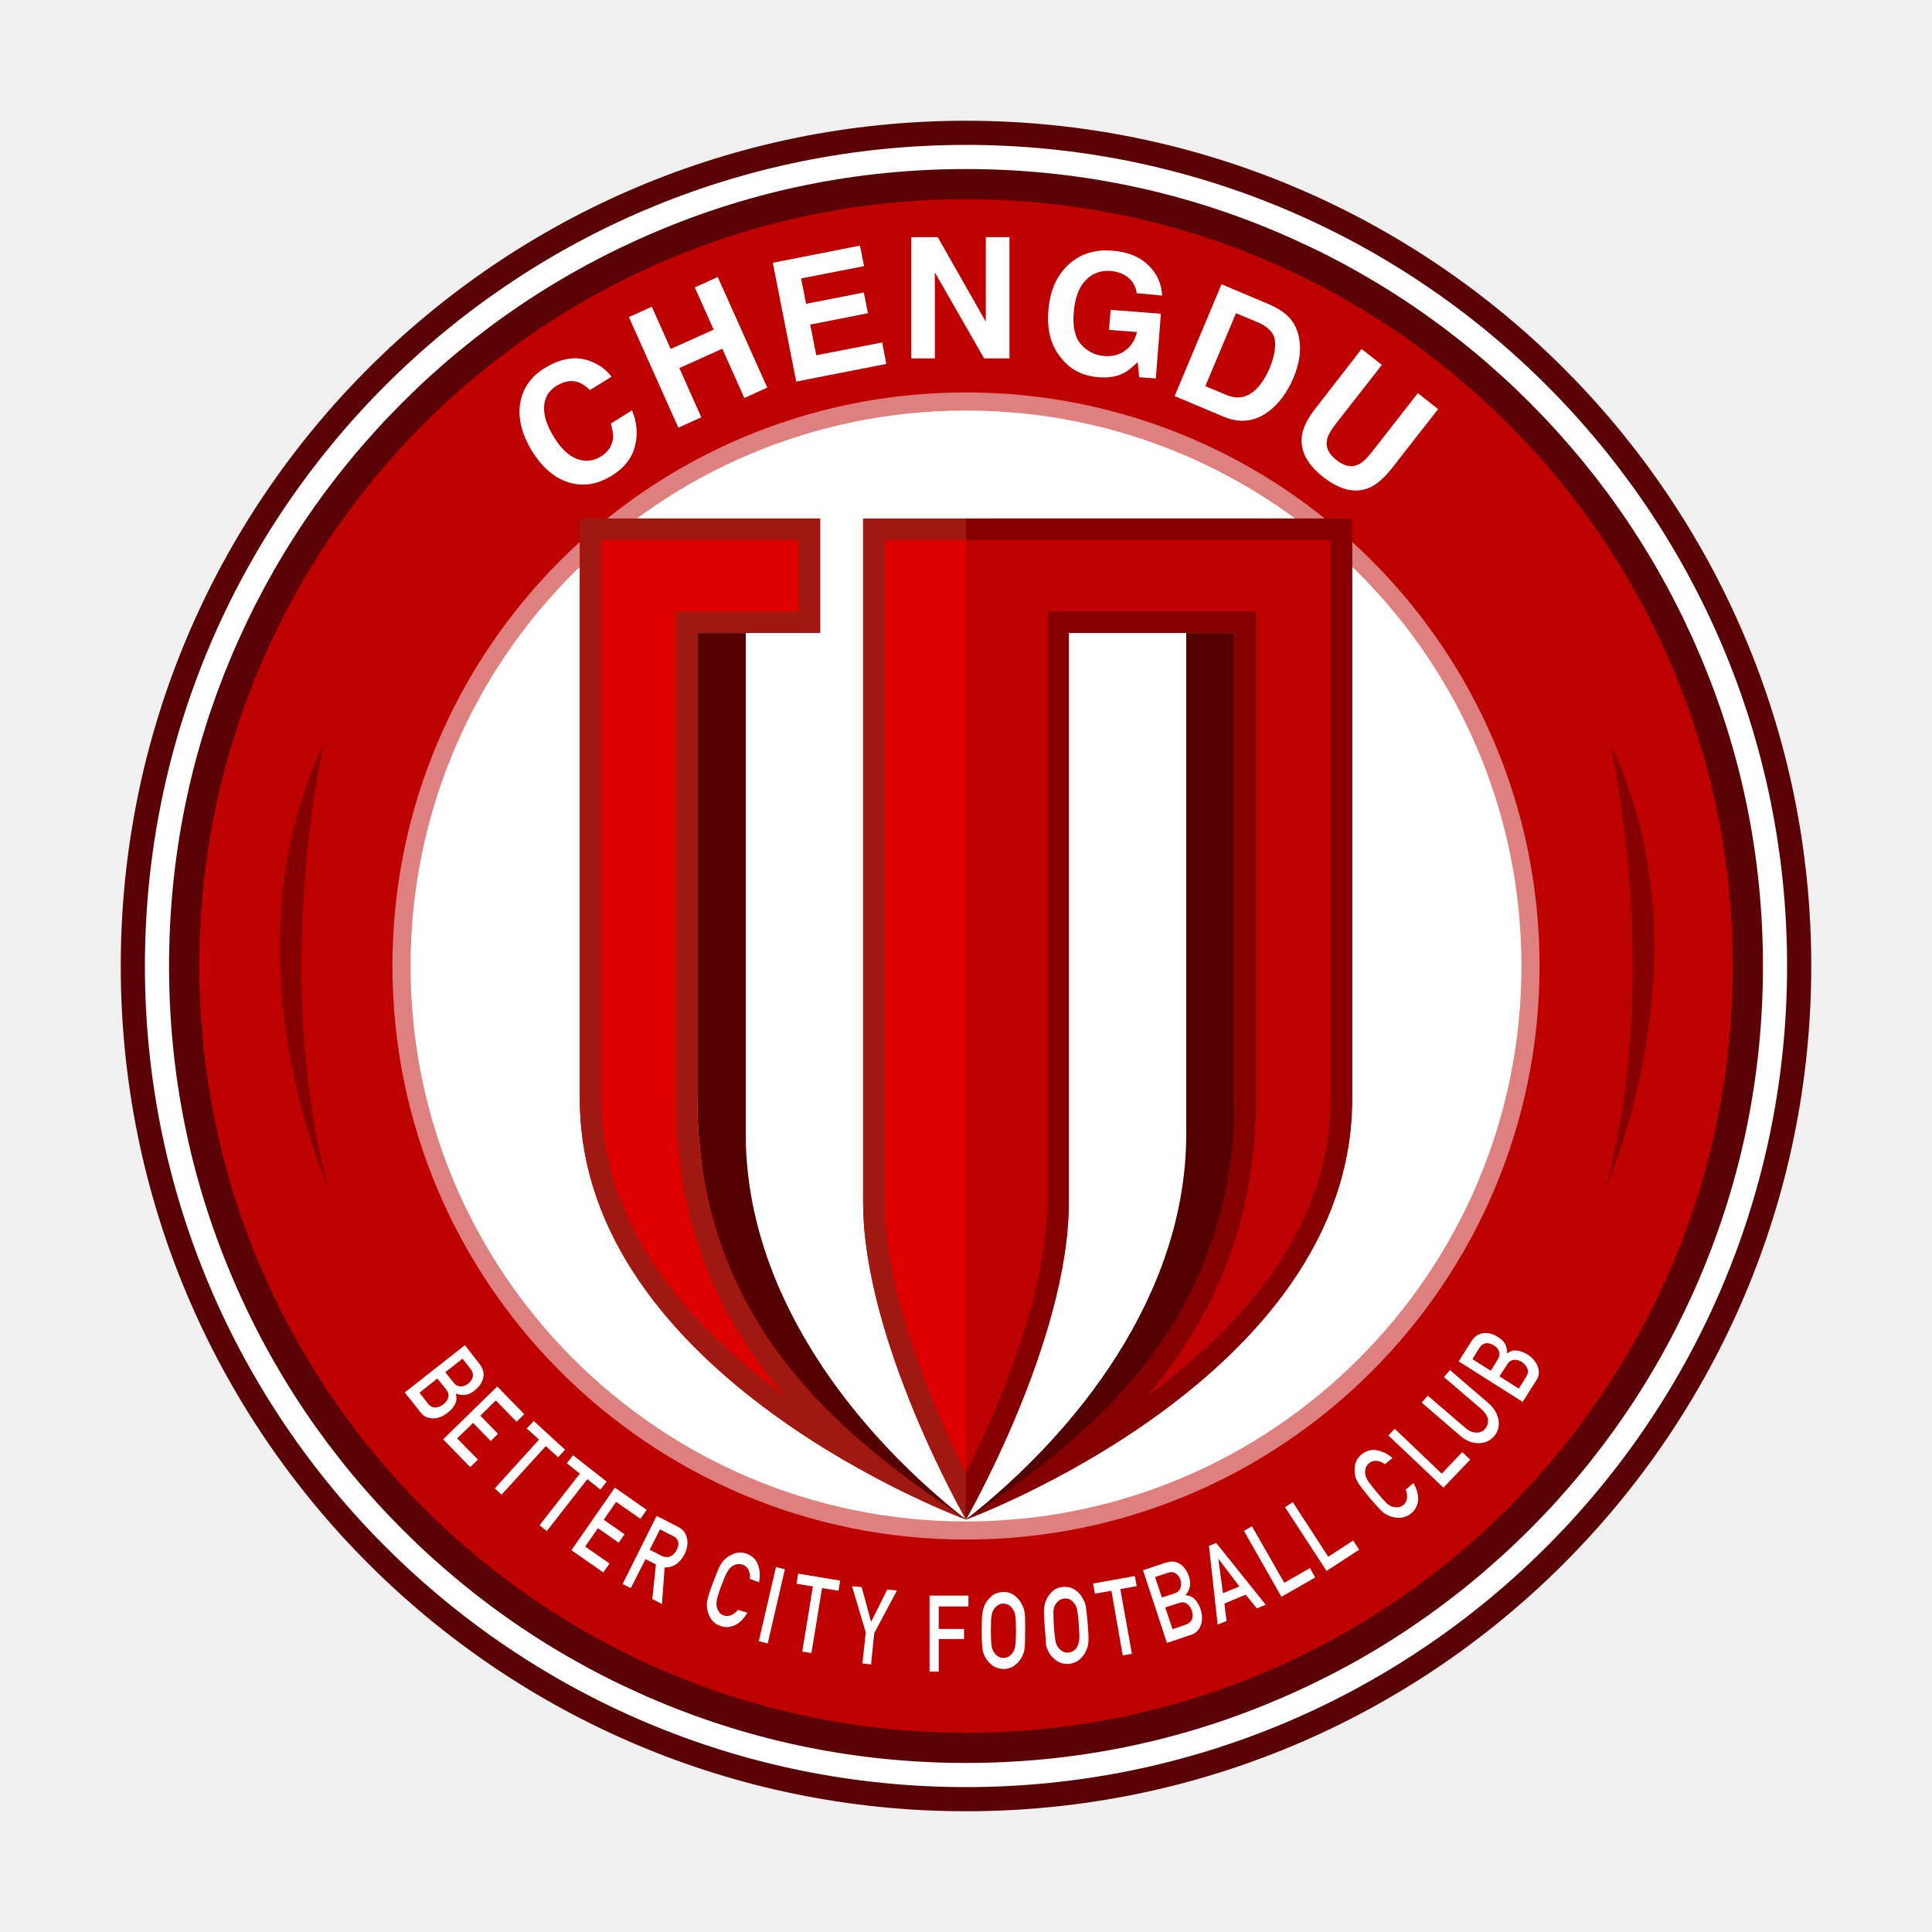
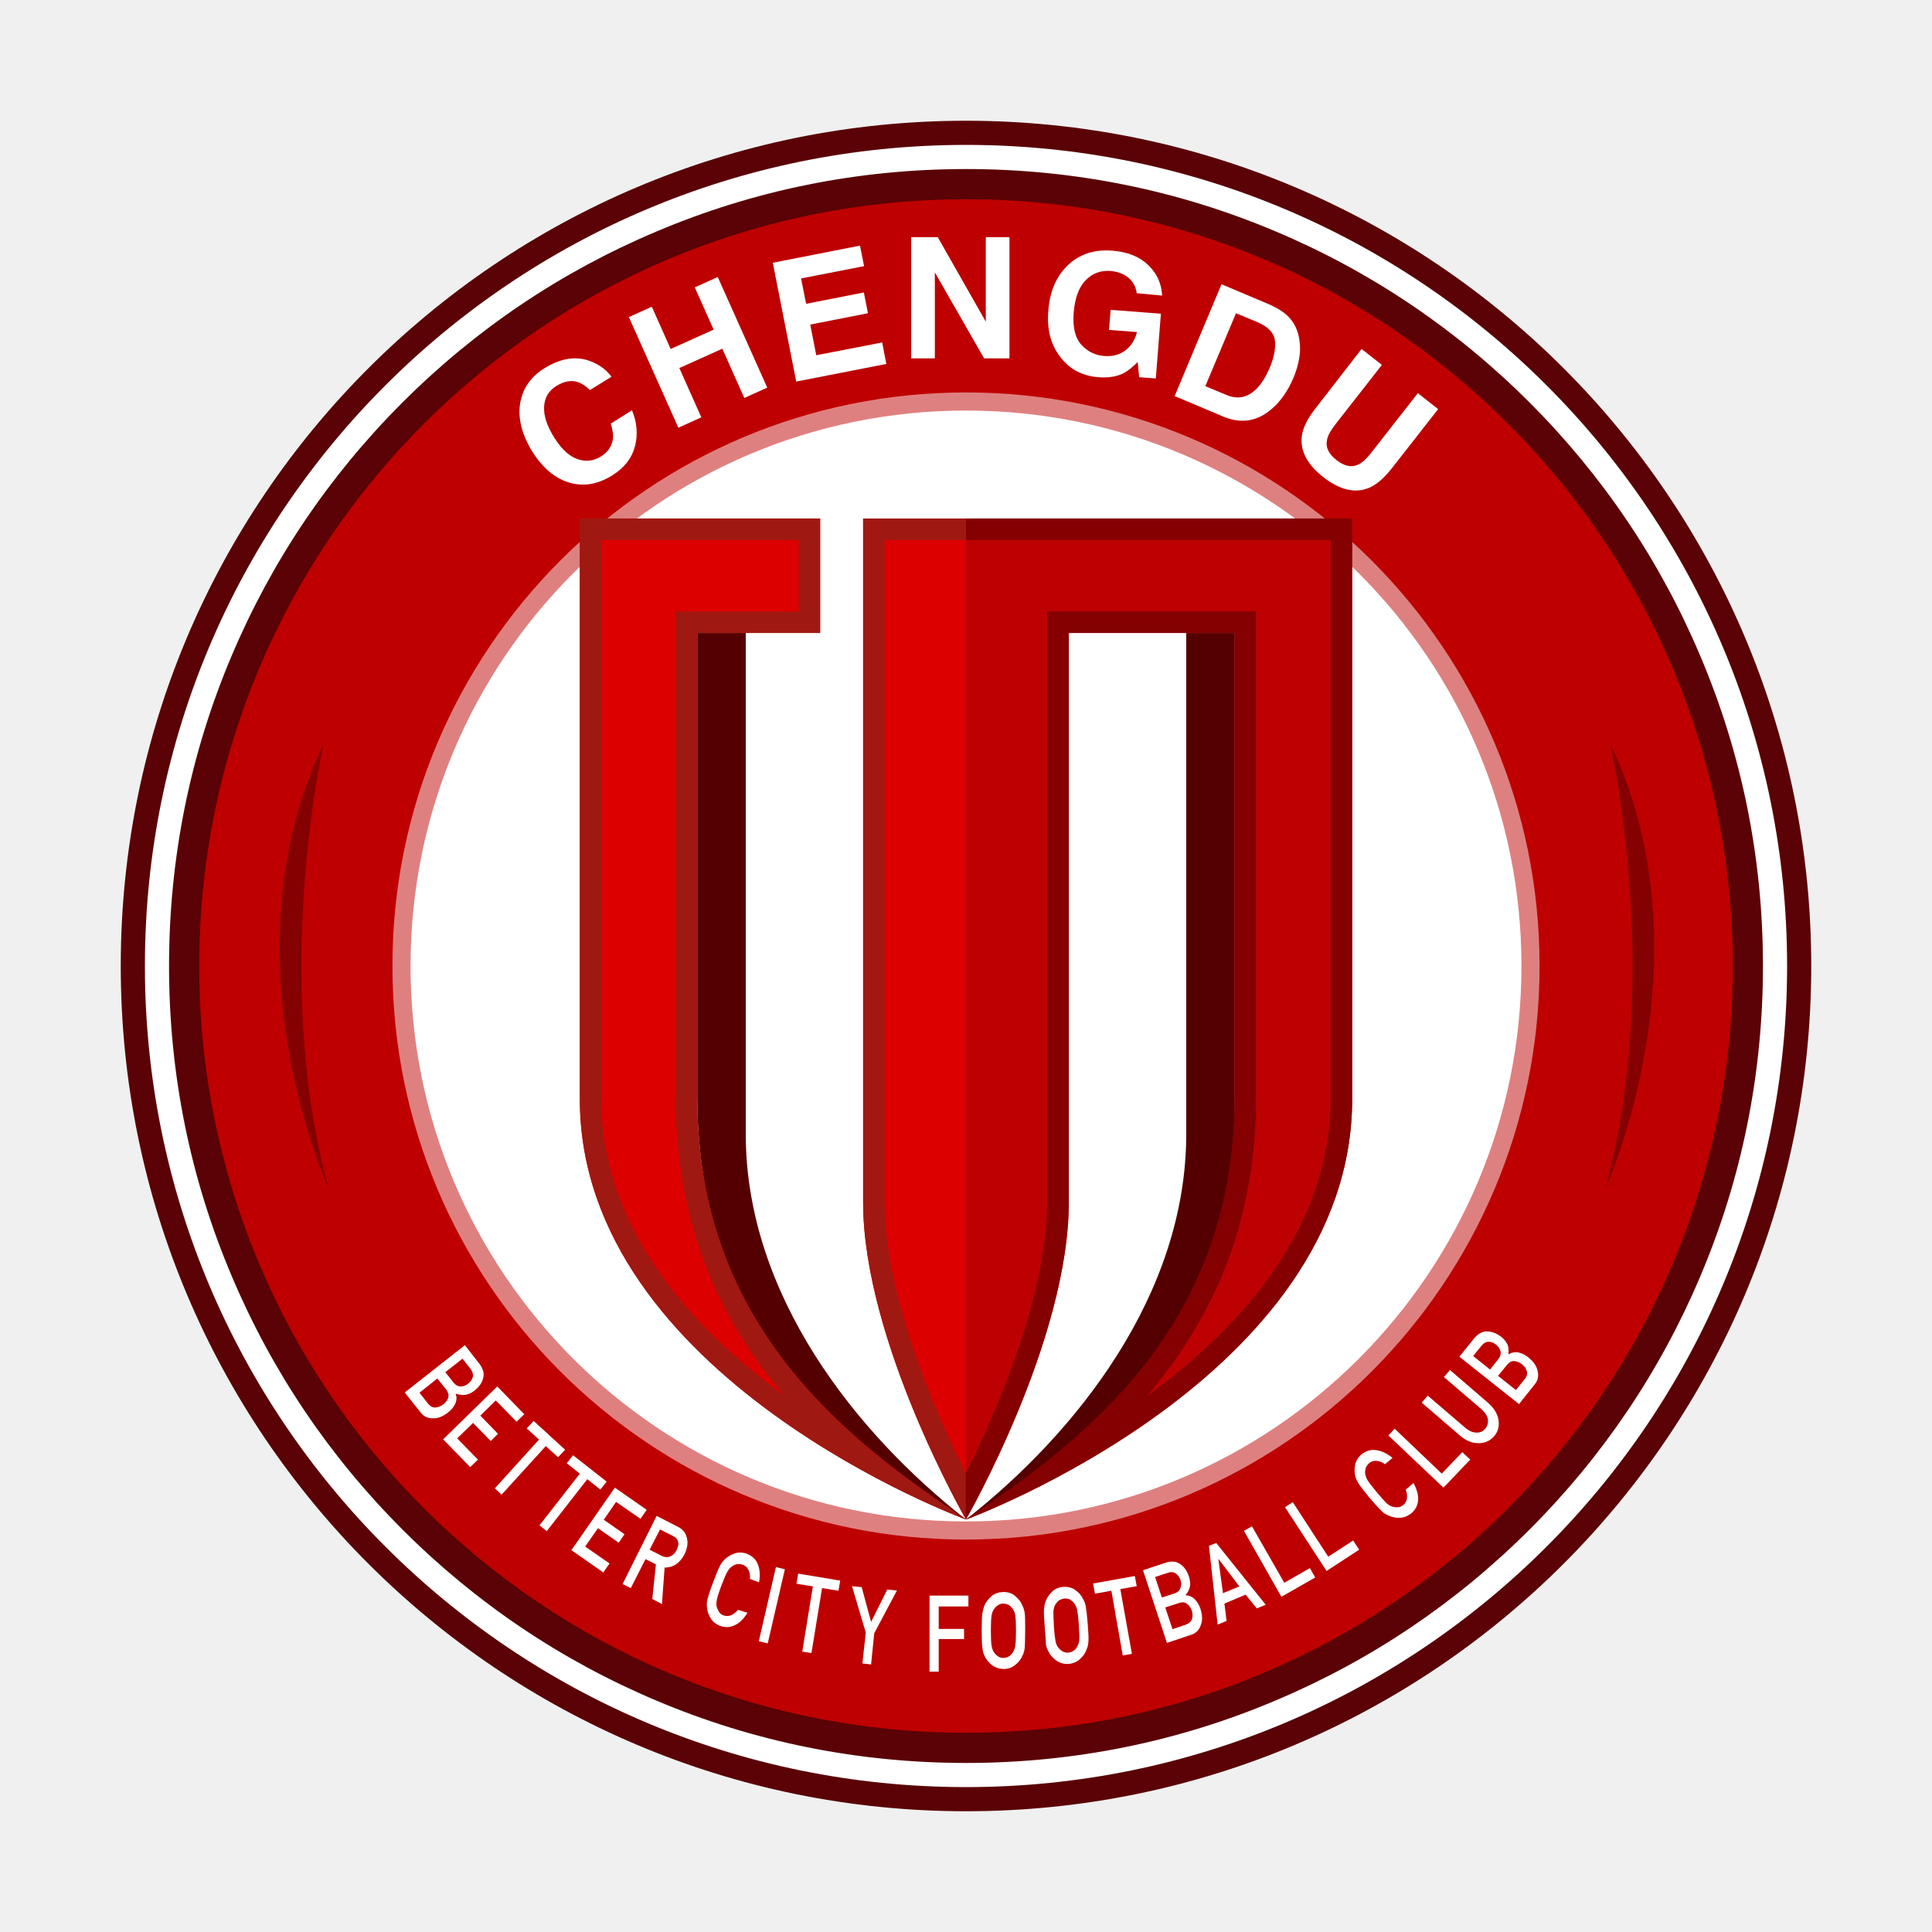
<svg xmlns="http://www.w3.org/2000/svg" version="1.1" id="图层_1" x="0px" y="0px" viewBox="0 0 800 800" style="enable-background:new 0 0 800 800;" xml:space="preserve">
  <style type="text/css">
	.st0{fill:#5A0205;}
	.st1{fill:#FFFFFF;}
	.st2{fill:#BE0000;}
	.st3{opacity:0.5;fill:#FFFFFF;}
	.st4{fill:#540000;}
	.st5{fill:#DD0000;}
	.st6{fill:#A01812;}
	.st7{fill:#BD0102;}
	.st8{fill:#840001;}
</style>
  <g>
    <g>
      <circle class="st0" cx="400" cy="400" r="350" />
      <path class="st1" d="M400,70c44.6,0,87.8,8.7,128.4,25.9c39.3,16.6,74.6,40.4,104.9,70.7s54.1,65.6,70.7,104.9    C721.3,312.2,730,355.4,730,400s-8.7,87.8-25.9,128.4c-16.6,39.3-40.4,74.6-70.7,104.9s-65.6,54.1-104.9,70.7    C487.8,721.3,444.6,730,400,730s-87.8-8.7-128.4-25.9c-39.3-16.6-74.6-40.4-104.9-70.7s-54.1-65.6-70.7-104.9    C78.7,487.8,70,444.6,70,400s8.7-87.8,25.9-128.4c16.6-39.3,40.4-74.6,70.7-104.9s65.6-54.1,104.9-70.7    C312.2,78.7,355.4,70,400,70 M400,60C212.2,60,60,212.2,60,400s152.2,340,340,340s340-152.2,340-340S587.8,60,400,60L400,60z" />
      <circle class="st2" cx="400" cy="400" r="317.5" />
      <circle class="st3" cx="400" cy="400" r="237.5" />
      <circle class="st1" cx="400" cy="400" r="230" />
    </g>
    <g>
      <g>
        <path class="st4" d="M308.8,262.1c0,0,0,140.7,0,207.4s45.6,123.9,91.2,159.7c0,0-111-43.2-111.3-175.2c0-122.6,0-191.9,0-191.9     H308.8z" />
        <path class="st5" d="M339.6,214.7v47.4h-50.9c0,0,0,98.9,0,192.4S349.1,595.4,400,629.2c0,0-159.9-58.6-159.9-174.1     s0-240.4,0-240.4H339.6z" />
        <path class="st6" d="M330.7,223.6v29.6h-42h-8.9v8.9v192.4c0,23.1,3.6,45,10.7,65c6.3,17.7,15.6,34.6,27.7,50.2     c2,2.6,4.3,5.4,6.7,8.3c-22.2-16.2-39.9-33.7-52.5-52c-15.5-22.5-23.4-46.4-23.4-70.9V223.6H330.7 M339.6,214.7h-99.5     c0,0,0,124.9,0,240.4S400,629.2,400,629.2c-50.9-33.7-111.3-81.1-111.3-174.7s0-192.4,0-192.4h50.9V214.7L339.6,214.7z" />
      </g>
      <path class="st5" d="M400,214.7v414.5c0,0-42.6-74-42.6-131.4s0-283,0-283H400z" />
      <path class="st4" d="M491.2,262.1c0,0,0,140.7,0,207.4S445.6,593.4,400,629.2c0,0,113-46.2,111.3-175.2c0-122.6,0-191.9,0-191.9    H491.2z" />
      <path class="st7" d="M474.8,214.7h-14.4h-17.8H400v414.5c0,0,42.6-74,42.6-131.4c0-40.8,0-166.3,0-235.7h17.8h14.4h36.5    c0,0,0,98.9,0,192.4S450.9,595.4,400,629.2c0,0,159.9-58.6,159.9-174.1s0-240.4,0-240.4H474.8z" />
      <path class="st6" d="M400,610.1c-12-23.9-33.7-72.9-33.7-112.4V223.6H400v-8.9h-42.6c0,0,0,225.6,0,283S400,629.2,400,629.2V610.1    z" />
      <path class="st8" d="M474.8,214.7h-14.4h-17.8H400v8.9h42.6h17.8h14.4H551v231.5c0,24.4-7.8,48.2-23.3,70.7    c-12.6,18.4-30.3,35.9-52.7,52.2c2.5-2.9,4.7-5.7,6.7-8.3c12-15.6,21.3-32.5,27.7-50.2c7.1-20,10.7-41.9,10.7-65V262.1v-8.9h-8.9    h-36.5h-14.4h-17.8h-8.9v8.9v235.7c0,39.6-21.8,88.5-33.7,112.4c0,0,0,0,0,0v19c0,0,42.6-74,42.6-131.4c0-40.8,0-166.3,0-235.7    h17.8h14.4h36.5c0,0,0,98.9,0,192.4S450.9,595.4,400,629.2c0,0,159.9-58.6,159.9-174.1s0-240.4,0-240.4H474.8z" />
    </g>
    <path class="st8" d="M134,308c0,0-22,96,2,184C136,492,92,396,134,308z" />
    <path class="st8" d="M666.8,308c0,0,22,96-2,184C664.8,492,708.8,396,666.8,308z" />
    <g>
      <path class="st1" d="M215.6,165.9c1.2-5.6,4.5-10.1,9.8-13.4c7.1-4.4,13.7-5.3,19.9-2.6c3.5,1.5,6.1,3.6,7.9,6.1l-8.9,5.5    c-1.8-1.7-3.5-2.8-5.1-3.3c-2.7-0.9-5.7-0.3-8.8,1.6c-3.2,2-4.9,4.8-5.1,8.6c-0.2,3.8,1.2,8,4.2,12.8c3,4.8,6.2,7.7,9.6,8.9    c3.4,1.2,6.6,0.8,9.6-1c3.1-1.9,4.7-4.4,5.1-7.4c0.2-1.6-0.1-3.8-0.9-6.3l8.8-5.5c2.1,5.1,2.5,10.1,1.2,15    c-1.3,4.9-4.4,8.8-9.3,11.9c-6.1,3.8-12,4.8-18,3c-5.9-1.8-11-6.1-15.3-13C215.8,179.4,214.2,172.4,215.6,165.9z" />
      <path class="st1" d="M280.9,177.1l-20.5-45.8l9.5-4.3l7.8,17.5l17.8-8l-7.8-17.5l9.5-4.3l20.5,45.8l-9.5,4.3l-9.1-20.4l-17.8,8    l9.1,20.4L280.9,177.1z" />
      <path class="st1" d="M357.8,110.2l-26.1,5.1l2.1,10.5l23.9-4.7l1.7,8.6l-23.9,4.7l2.5,12.7l27.3-5.3l1.7,8.9l-37.3,7.3l-9.7-49.2    l36.1-7.1L357.8,110.2z" />
      <path class="st1" d="M377.3,98.2h11l19.9,35v-35h9.8v50.2h-10.5l-20.4-35.6v35.6h-9.8V98.2z" />
      <path class="st1" d="M470.7,121.4c-0.5-3.5-2.3-6-5.2-7.6c-1.7-0.9-3.5-1.4-5.6-1.6c-4-0.3-7.5,0.9-10.3,3.8    c-2.8,2.8-4.5,7.3-5,13.4c-0.5,6.1,0.6,10.6,3.2,13.4c2.6,2.8,5.7,4.3,9.3,4.6c3.5,0.3,6.5-0.5,8.9-2.3c2.4-1.8,4-4.4,4.8-7.6    l-11.6-0.9l0.7-8.3l20.8,1.6l-2.1,26.8l-6.9-0.5l-0.6-6.3c-2.2,2.2-4.1,3.7-5.8,4.6c-2.9,1.5-6.4,2-10.4,1.7    c-6.6-0.5-11.9-3.2-15.7-8.2c-4-5-5.8-11.4-5.1-19.4c0.6-8.1,3.4-14.4,8.2-18.9c4.8-4.5,10.9-6.5,18.3-5.9    c6.4,0.5,11.3,2.5,14.9,6c3.6,3.5,5.5,7.7,5.7,12.6L470.7,121.4z" />
      <path class="st1" d="M532.4,130.1c2.8,2.4,4.6,5.5,5.4,9.2c0.6,3,0.7,5.9,0.2,8.9c-0.5,2.9-1.3,5.6-2.3,8    c-2.6,6.2-6,10.8-10.3,14.1c-5.8,4.4-12.1,5.1-19.1,2.1l-19.9-8.4l19.4-46.3l19.9,8.4C528.5,127.4,530.8,128.7,532.4,130.1z     M511.8,129.7l-12.7,30.2l8.9,3.7c4.6,1.9,8.7,1,12.4-2.7c2-2.1,3.7-4.8,5.2-8.2c2-4.7,2.7-8.6,2.3-11.8c-0.4-3.1-2.8-5.6-7.2-7.5    L511.8,129.7z" />
      <path class="st1" d="M563.8,144.5l8.4,6.6l-19,24.3c-2.1,2.7-3.4,4.9-3.7,6.7c-0.7,3,0.6,5.8,3.9,8.4c3.3,2.6,6.4,3.2,9.1,1.8    c1.6-0.7,3.5-2.5,5.6-5.2l19-24.3l8.4,6.6l-19,24.3c-3.3,4.2-6.5,7-9.6,8.3c-5.8,2.4-12.1,0.9-18.9-4.4    c-6.8-5.3-9.8-11.1-8.9-17.3c0.5-3.4,2.4-7.1,5.7-11.3L563.8,144.5z" />
    </g>
    <g>
      <path class="st1" d="M192.5,557l6,7.7c1.5,2,2.1,3.9,1.6,5.8c-0.4,1.9-1.6,3.7-3.6,5.3c-1,0.8-2.1,1.4-3.4,1.7    c-0.6,0.1-1.3,0.2-2,0.1c-0.7-0.1-1.5-0.2-2.3-0.5l-0.1,0.1c0.5,1.4,0.4,2.7-0.2,4.1c-0.7,1.4-1.7,2.6-3,3.6    c-2.2,1.7-4.3,2.5-6.3,2.4c-2.1,0-3.8-0.8-5-2.4l-6.6-8.3L192.5,557z M191.5,562.6l-7.1,5.6l3.4,4.3c0.9,1.1,1.9,1.6,3,1.6    c1.1,0,2.1-0.4,3.1-1.2s1.6-1.7,1.9-2.8c0.2-1-0.1-2.1-0.9-3.2L191.5,562.6z M181.1,570.8l-7.4,5.9l3.6,4.6    c0.9,1.1,1.9,1.6,3.1,1.5c1.1-0.1,2.2-0.5,3.2-1.3c1-0.8,1.7-1.7,2-2.8c0.3-1.1,0-2.2-0.8-3.3L181.1,570.8z" />
      <path class="st1" d="M205.9,574.1l11.2,11.5l-3.2,3.1l-8.6-8.8l-6.4,6.3l7.3,7.5l-3,3l-7.3-7.5l-6.6,6.4l8.6,8.8l-3.2,3.1    l-11.2-11.5L205.9,574.1z" />
      <path class="st1" d="M223.2,596.1l-5.1-4.6l2.9-3.1l13,11.9l-2.9,3.1l-5.1-4.6l-18.3,20.1l-2.8-2.6L223.2,596.1z" />
      <path class="st1" d="M240.1,610.2l-5.4-4.3l2.6-3.3l13.9,10.9l-2.6,3.3l-5.4-4.3L226.4,634l-3-2.4L240.1,610.2z" />
      <path class="st1" d="M254.6,616l13.2,9.2l-2.6,3.7l-10.1-7l-5.1,7.4l8.6,6l-2.4,3.5l-8.6-6l-5.3,7.6l10.1,7l-2.6,3.7l-13.2-9.2    L254.6,616z" />
      <path class="st1" d="M271.9,627.7l8.8,4.5c1.9,1,3.1,2.3,3.6,4.2c0.7,2.1,0.4,4.5-0.8,7.1c-2,3.8-4.7,5.6-8.3,5.6l-1.1,15.1    l-4-2.1l1.5-14.3l-4.3-2.2l-6.1,12l-3.4-1.7L271.9,627.7z M269,641.7l5.1,2.6c1.3,0.6,2.5,0.6,3.6,0.1c1.1-0.5,1.9-1.4,2.5-2.6    c0.7-1.5,0.9-2.7,0.5-3.7c-0.3-0.9-1-1.6-2.1-2.1l-5.3-2.7L269,641.7z" />
      <path class="st1" d="M309.5,667.8c-1.5,2.5-3.3,4.3-5.3,5.2c-2,0.9-4.1,1-6.1,0.2c-1.8-0.7-3.2-1.9-4-3.4    c-0.9-1.5-1.3-3.1-1.4-4.6c0-0.5,0-1,0-1.4c0-0.5,0.1-1,0.3-1.7c0.3-1.2,1-3.6,2.3-6.9c1.3-3.4,2.2-5.7,2.8-6.8    c0.6-1.1,1.2-1.9,1.8-2.5c1.1-1.1,2.4-2,4.1-2.6c1.6-0.6,3.4-0.6,5.3,0.1c2.3,0.9,3.8,2.4,4.6,4.6c0.8,2.2,0.9,4.6,0.4,7.2    l-3.8-1.4c0.2-1.3,0-2.5-0.5-3.6c-0.5-1.1-1.3-1.9-2.5-2.3c-0.9-0.3-1.7-0.3-2.4-0.2c-0.8,0.2-1.5,0.5-2.1,1    c-0.7,0.5-1.3,1.2-1.8,2.1c-0.6,1-1.4,2.9-2.5,5.8c-1.1,2.9-1.7,4.9-1.9,6c-0.2,1.1-0.2,2,0,2.8c0.2,0.7,0.5,1.4,0.9,2    c0.4,0.7,1.1,1.2,1.9,1.5c2,0.7,4,0,6-2.3L309.5,667.8z" />
      <path class="st1" d="M321.3,648.9l3.7,0.9l-7.1,30.7l-3.7-0.9L321.3,648.9z" />
      <path class="st1" d="M336.6,656.9l-6.8-1.1l0.7-4.2l17.4,2.9l-0.7,4.2l-6.8-1.1l-4.4,26.9l-3.8-0.6L336.6,656.9z" />
      <path class="st1" d="M358.5,676l-5.7-19.2l4,0.4l3.9,14.4l6.7-13.4l4,0.4l-9.4,17.7l-1.3,12.9l-3.6-0.4L358.5,676z" />
      <path class="st1" d="M384.9,660.7H401v4.5h-12.3v9.3h10.5v4.2h-10.5v13.5h-3.8V660.7z" />
      <path class="st1" d="M406.5,675.2c0-3.7,0.1-6.1,0.3-7.3c0.2-1.2,0.5-2.2,0.8-3c0.6-1.5,1.6-2.7,2.9-3.9c1.3-1.2,3-1.7,5-1.8    c2,0,3.7,0.6,5,1.8c1.3,1.1,2.3,2.4,2.9,3.9c0.4,0.8,0.7,1.8,0.9,3c0.2,1.2,0.2,3.7,0.2,7.3c0,3.6-0.1,6-0.2,7.3    c-0.2,1.3-0.5,2.3-0.9,3c-0.6,1.5-1.5,2.7-2.9,3.8c-1.3,1.2-3,1.8-5,1.8c-2-0.1-3.6-0.7-5-1.8c-1.3-1.1-2.3-2.4-2.9-3.8    c-0.2-0.5-0.4-0.9-0.5-1.4c-0.1-0.4-0.3-1-0.3-1.7C406.6,681.3,406.5,678.8,406.5,675.2z M410.3,675.2c0,3.1,0.1,5.2,0.3,6.3    c0.2,1.1,0.5,2,1,2.7c0.4,0.6,0.9,1.2,1.6,1.6c0.6,0.5,1.4,0.7,2.3,0.7c0.9,0,1.7-0.2,2.4-0.7c0.6-0.4,1.1-0.9,1.5-1.6    c0.5-0.7,0.8-1.6,1-2.7c0.2-1.1,0.3-3.2,0.3-6.3s-0.1-5.2-0.3-6.3c-0.2-1.1-0.5-1.9-1-2.6c-0.4-0.6-0.9-1.2-1.5-1.6    c-0.7-0.4-1.5-0.6-2.4-0.7c-0.9,0-1.7,0.3-2.3,0.7c-0.7,0.4-1.2,1-1.6,1.6c-0.5,0.7-0.8,1.5-1,2.6    C410.4,670,410.3,672.1,410.3,675.2z" />
      <path class="st1" d="M432.6,673.7c-0.3-3.6-0.4-6.1-0.3-7.3c0.1-1.2,0.3-2.3,0.6-3.1c0.5-1.5,1.4-2.9,2.6-4.1    c1.2-1.2,2.8-2,4.8-2.1c2-0.1,3.7,0.3,5.1,1.4c1.4,1,2.5,2.3,3.1,3.7c0.5,0.7,0.8,1.7,1.1,2.9c0.2,1.2,0.5,3.7,0.8,7.3    c0.3,3.6,0.4,6,0.3,7.3c-0.1,1.3-0.3,2.3-0.7,3.1c-0.5,1.5-1.3,2.8-2.6,4c-1.2,1.2-2.9,2-4.9,2.2c-2,0.1-3.7-0.4-5.1-1.4    c-1.4-1-2.5-2.2-3.2-3.6c-0.2-0.5-0.4-0.9-0.6-1.3c-0.2-0.4-0.3-1-0.5-1.7C433.1,679.7,432.9,677.3,432.6,673.7z M436.4,673.5    c0.2,3.1,0.5,5.2,0.7,6.2c0.2,1.1,0.6,1.9,1.2,2.6c0.4,0.6,1,1.1,1.7,1.5c0.7,0.4,1.5,0.6,2.4,0.5c0.9-0.1,1.7-0.4,2.3-0.9    c0.6-0.4,1.1-1,1.4-1.7c0.4-0.7,0.7-1.6,0.8-2.7c0.1-1.1,0-3.2-0.2-6.3c-0.2-3.1-0.5-5.2-0.7-6.3c-0.3-1-0.7-1.9-1.2-2.5    c-0.4-0.6-1-1.1-1.6-1.5c-0.7-0.4-1.5-0.5-2.4-0.5c-0.9,0.1-1.6,0.4-2.3,0.8c-0.6,0.5-1.1,1.1-1.5,1.7c-0.4,0.7-0.7,1.6-0.8,2.7    C436.2,668.3,436.2,670.4,436.4,673.5z" />
      <path class="st1" d="M460.2,658.7l-6.8,1.2l-0.8-4.2l17.3-3.1l0.8,4.2l-6.8,1.2l4.8,26.8l-3.8,0.7L460.2,658.7z" />
      <path class="st1" d="M473.3,650.2l9.3-3.1c2.4-0.8,4.4-0.6,6,0.5c1.7,1.1,2.9,2.8,3.7,5.2c0.4,1.2,0.6,2.5,0.5,3.8    c-0.1,0.6-0.3,1.2-0.6,1.9c-0.3,0.7-0.7,1.3-1.3,2l0,0.1c1.4,0,2.7,0.5,3.8,1.6c1.1,1.1,1.9,2.5,2.4,4c0.8,2.6,0.9,4.8,0.1,6.8    c-0.7,2-2,3.3-3.9,3.9l-10.1,3.4L473.3,650.2z M478.3,653l2.8,8.5l5.2-1.7c1.3-0.4,2.2-1.2,2.5-2.3c0.4-1,0.4-2.1,0-3.3    s-1.1-2.1-2-2.7c-0.9-0.6-2-0.7-3.3-0.2L478.3,653z M482.5,665.6l3,9l5.6-1.9c1.3-0.5,2.2-1.3,2.5-2.4c0.3-1.1,0.3-2.2-0.1-3.4    c-0.4-1.2-1.1-2.2-2-2.8c-0.9-0.7-2-0.8-3.4-0.3L482.5,665.6z" />
      <path class="st1" d="M515.8,660.3L507,664l0.9,7.2l-3.7,1.5l-3.6-32.6l3-1.2l20.5,25.6l-3.7,1.5L515.8,660.3z M513.2,656.9    l-8.6-11.3l-0.1,0l1.9,14.1L513.2,656.9z" />
      <path class="st1" d="M515.1,633.9l3.3-1.9l13.4,23.4l10.6-6.1l2.2,3.9l-14,8L515.1,633.9z" />
      <path class="st1" d="M532.1,624.1l3.2-2.1l14.7,22.6l10.3-6.7l2.5,3.8l-13.5,8.8L532.1,624.1z" />
      <path class="st1" d="M585.3,614.1c1.4,2.6,2.1,5,1.9,7.2c-0.2,2.2-1.2,4-2.9,5.4c-1.6,1.2-3.2,1.8-5,1.8c-1.7,0-3.3-0.4-4.7-1.1    c-0.4-0.2-0.9-0.5-1.3-0.7c-0.4-0.3-0.8-0.6-1.3-1.1c-0.9-0.9-2.6-2.7-4.9-5.4c-2.3-2.8-3.8-4.8-4.5-5.8c-0.6-1.1-1.1-2-1.3-2.8    c-0.5-1.5-0.5-3.1-0.2-4.9c0.3-1.7,1.2-3.2,2.7-4.5c1.9-1.5,4-2.1,6.3-1.7c2.3,0.4,4.5,1.5,6.5,3.2l-3.1,2.6    c-1-0.8-2.2-1.2-3.4-1.4c-1.2-0.1-2.3,0.2-3.2,1c-0.7,0.6-1.1,1.3-1.4,2c-0.2,0.8-0.3,1.5-0.2,2.3c0.1,0.8,0.4,1.7,0.9,2.6    c0.6,1,1.9,2.7,3.8,5s3.4,3.9,4.2,4.7c0.8,0.7,1.6,1.2,2.5,1.4c0.7,0.2,1.5,0.3,2.2,0.2c0.8,0,1.5-0.4,2.2-0.9    c1.6-1.4,2-3.5,1-6.4L585.3,614.1z" />
      <path class="st1" d="M574.9,594.4l2.6-2.8l19.5,18.6l8.5-8.9l3.3,3.1l-11.1,11.6L574.9,594.4z" />
      <path class="st1" d="M588.7,580.8l2.5-2.9l15.4,13.2c1.6,1.4,3.2,2.1,4.7,2.1c1.5,0.1,2.8-0.5,3.7-1.6s1.3-2.4,1.1-3.9    c-0.2-1.4-1.2-2.9-2.8-4.3l-15.4-13.2l2.5-2.9l15.8,13.6c2.5,2.2,3.9,4.6,4.3,7.1c0.4,2.6-0.2,4.9-1.9,6.8    c-1.7,1.9-3.8,2.8-6.4,2.8c-2.6,0-5.2-1-7.7-3.2L588.7,580.8z" />
-       <path class="st1" d="M604,563.7l5.2-8.2c1.3-2.1,3-3.2,5-3.5c2-0.2,4,0.3,6.2,1.7c1.1,0.7,2,1.5,2.7,2.6c0.3,0.5,0.6,1.1,0.7,1.8    c0.2,0.7,0.3,1.5,0.2,2.3l0.1,0c1.1-0.9,2.4-1.3,3.9-1.2c1.5,0.2,3,0.7,4.4,1.6c2.3,1.5,3.7,3.2,4.4,5.2c0.7,2,0.5,3.8-0.6,5.5    l-5.7,9L604,563.7z M609.7,562.8l7.6,4.8l2.9-4.7c0.7-1.2,0.9-2.3,0.5-3.3c-0.3-1-1.1-1.9-2.1-2.5c-1.1-0.7-2.2-1-3.3-0.9    c-1,0.1-2,0.8-2.7,1.9L609.7,562.8z M620.9,569.9l8,5.1l3.1-5c0.7-1.2,0.9-2.3,0.4-3.4c-0.4-1-1.2-1.9-2.2-2.6    c-1.1-0.7-2.2-1-3.3-0.9c-1.1,0.1-2.1,0.7-2.8,1.9L620.9,569.9z" />
+       <path class="st1" d="M604.3,561.8l6.1-7.6c1.6-1.9,3.3-2.9,5.3-2.9c2,0,4,0.8,6,2.3c1,0.8,1.8,1.8,2.4,2.9    c0.3,0.6,0.5,1.2,0.5,1.9c0.1,0.7,0.1,1.5,0,2.3l0.1,0.1c1.2-0.8,2.6-1,4-0.8c1.5,0.4,2.9,1,4.2,2.1c2.1,1.7,3.4,3.6,3.8,5.6    c0.5,2.1,0.1,3.9-1.1,5.4l-6.6,8.3L604.3,561.8z M610,561.5l7,5.6l3.4-4.3c0.9-1.1,1.2-2.2,0.9-3.3c-0.2-1-0.9-2-1.8-2.7    c-1-0.8-2-1.2-3.1-1.2c-1.1,0-2,0.5-2.9,1.6L610,561.5z M620.3,569.7l7.4,5.9l3.7-4.6c0.9-1.1,1.1-2.2,0.8-3.3c-0.3-1.1-1-2-2-2.8    c-1-0.8-2.1-1.2-3.2-1.3c-1.1-0.1-2.1,0.5-3,1.6L620.3,569.7z" />
    </g>
  </g>
</svg>
